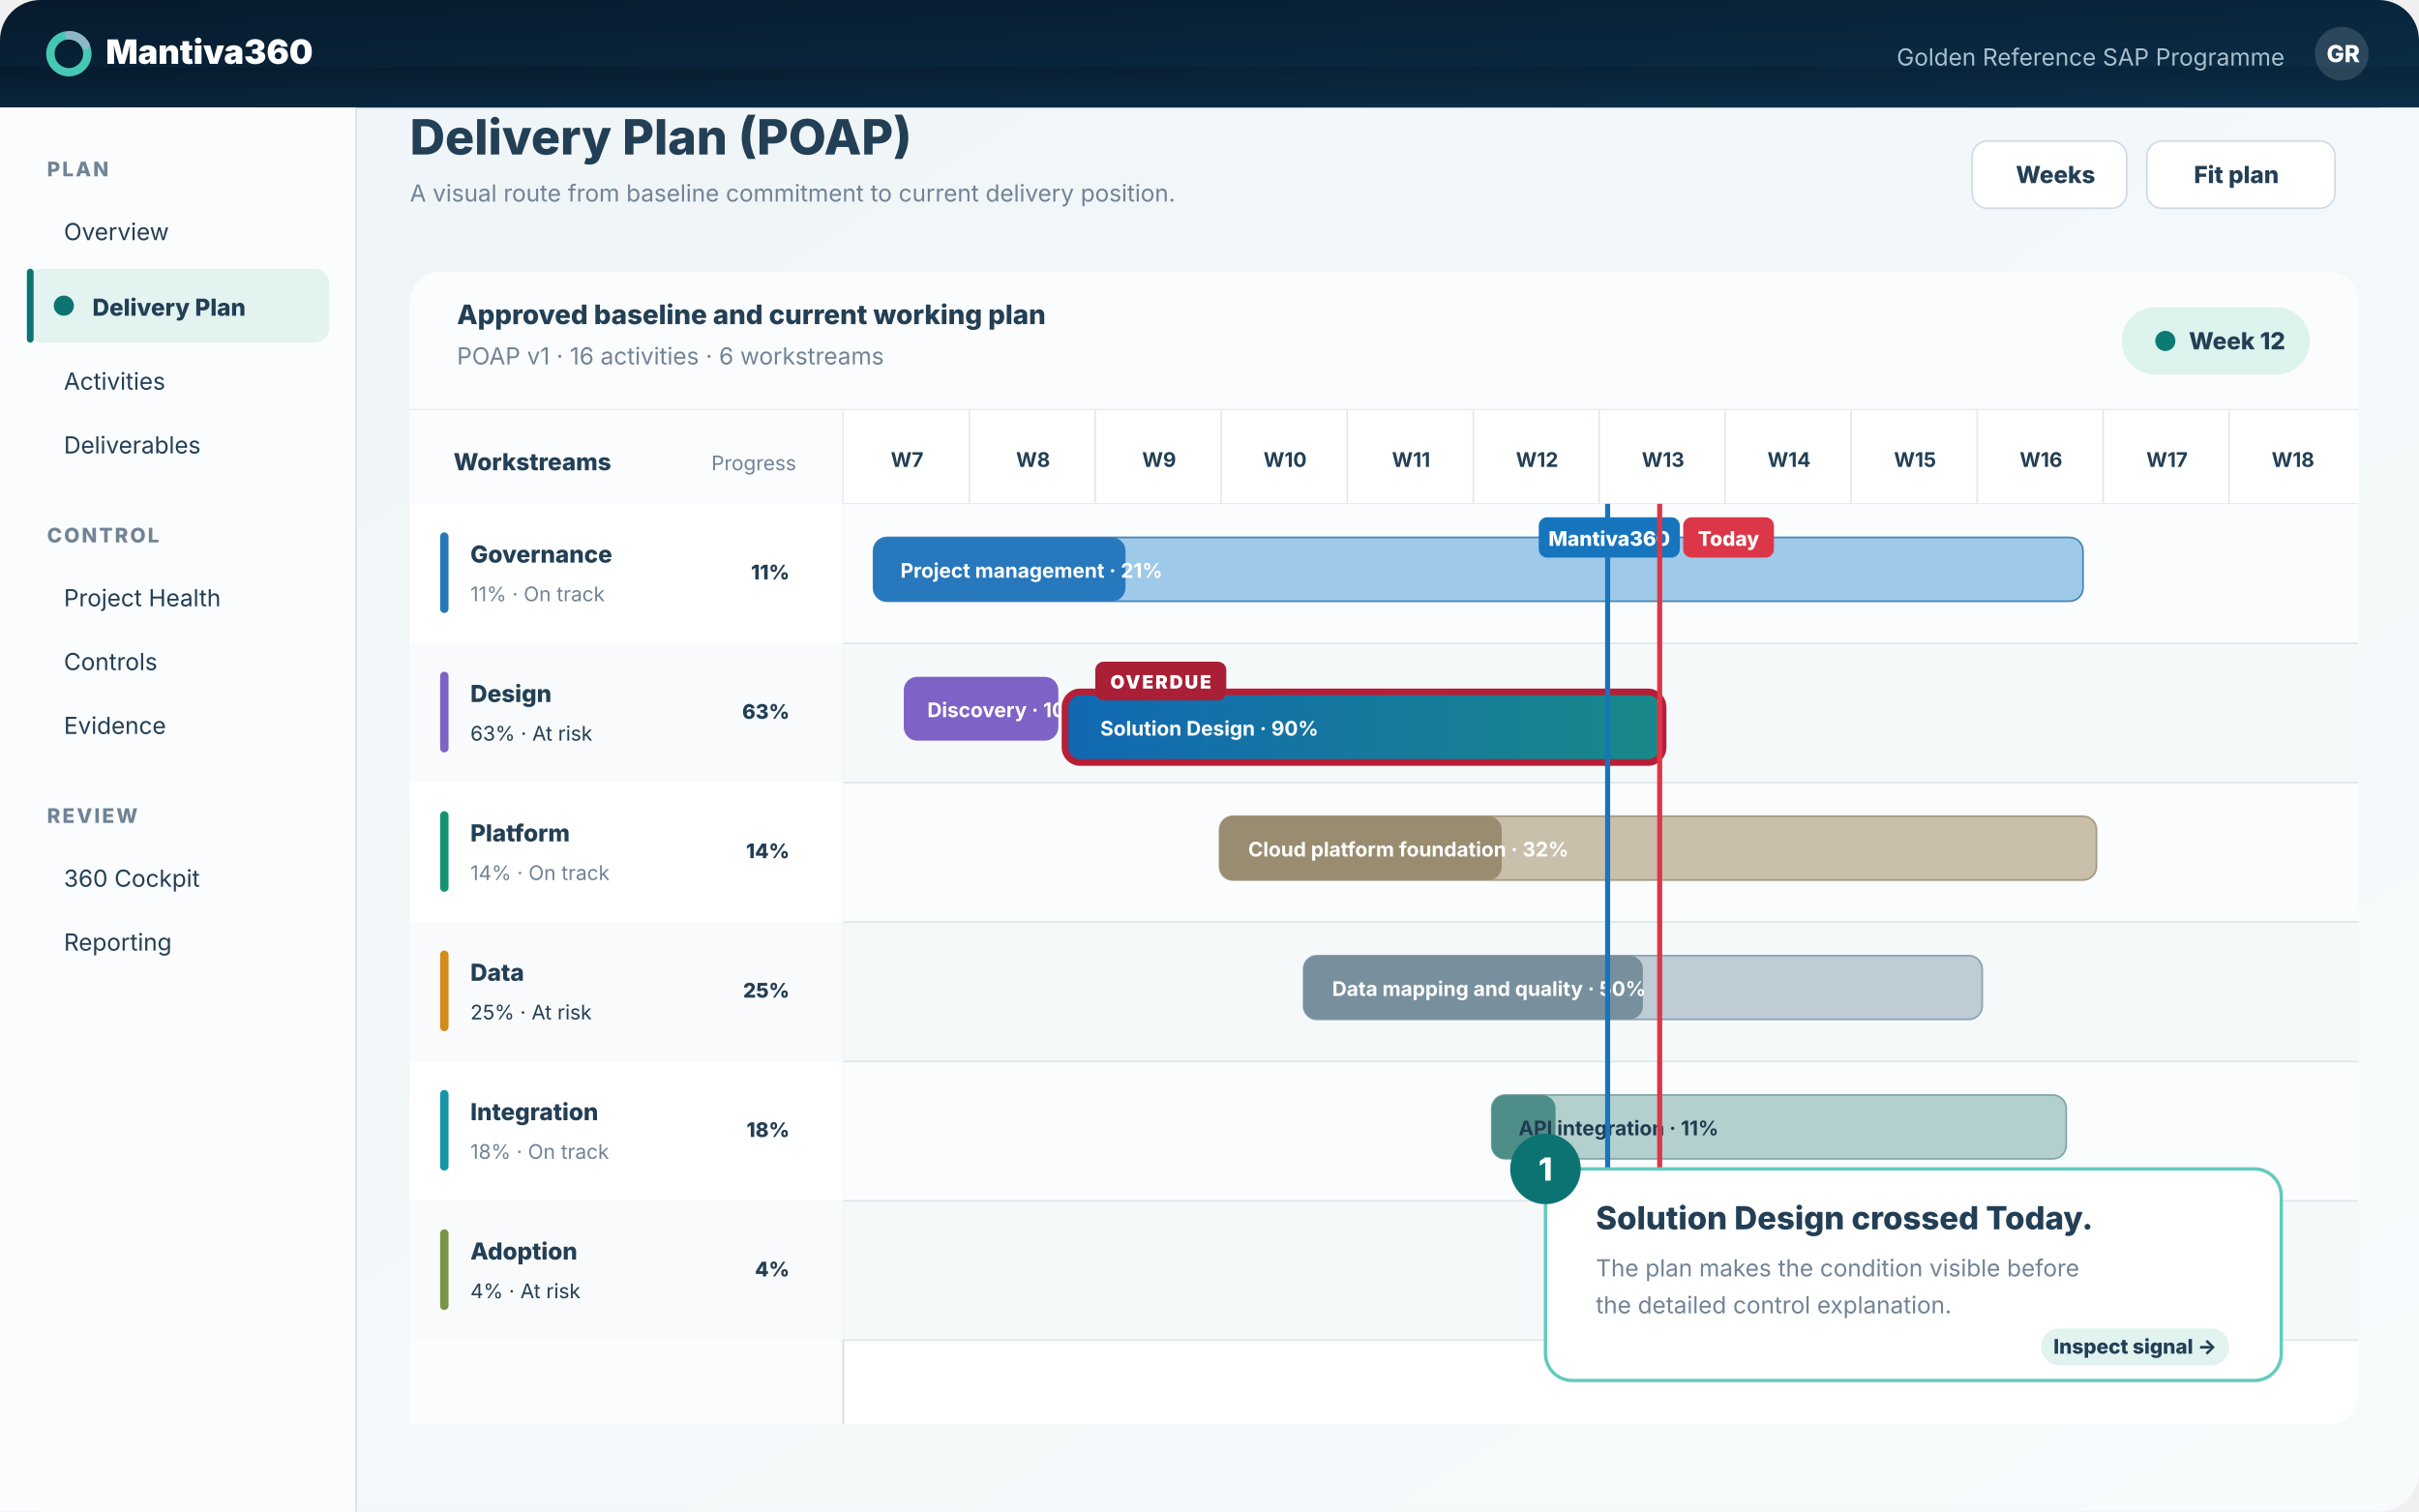
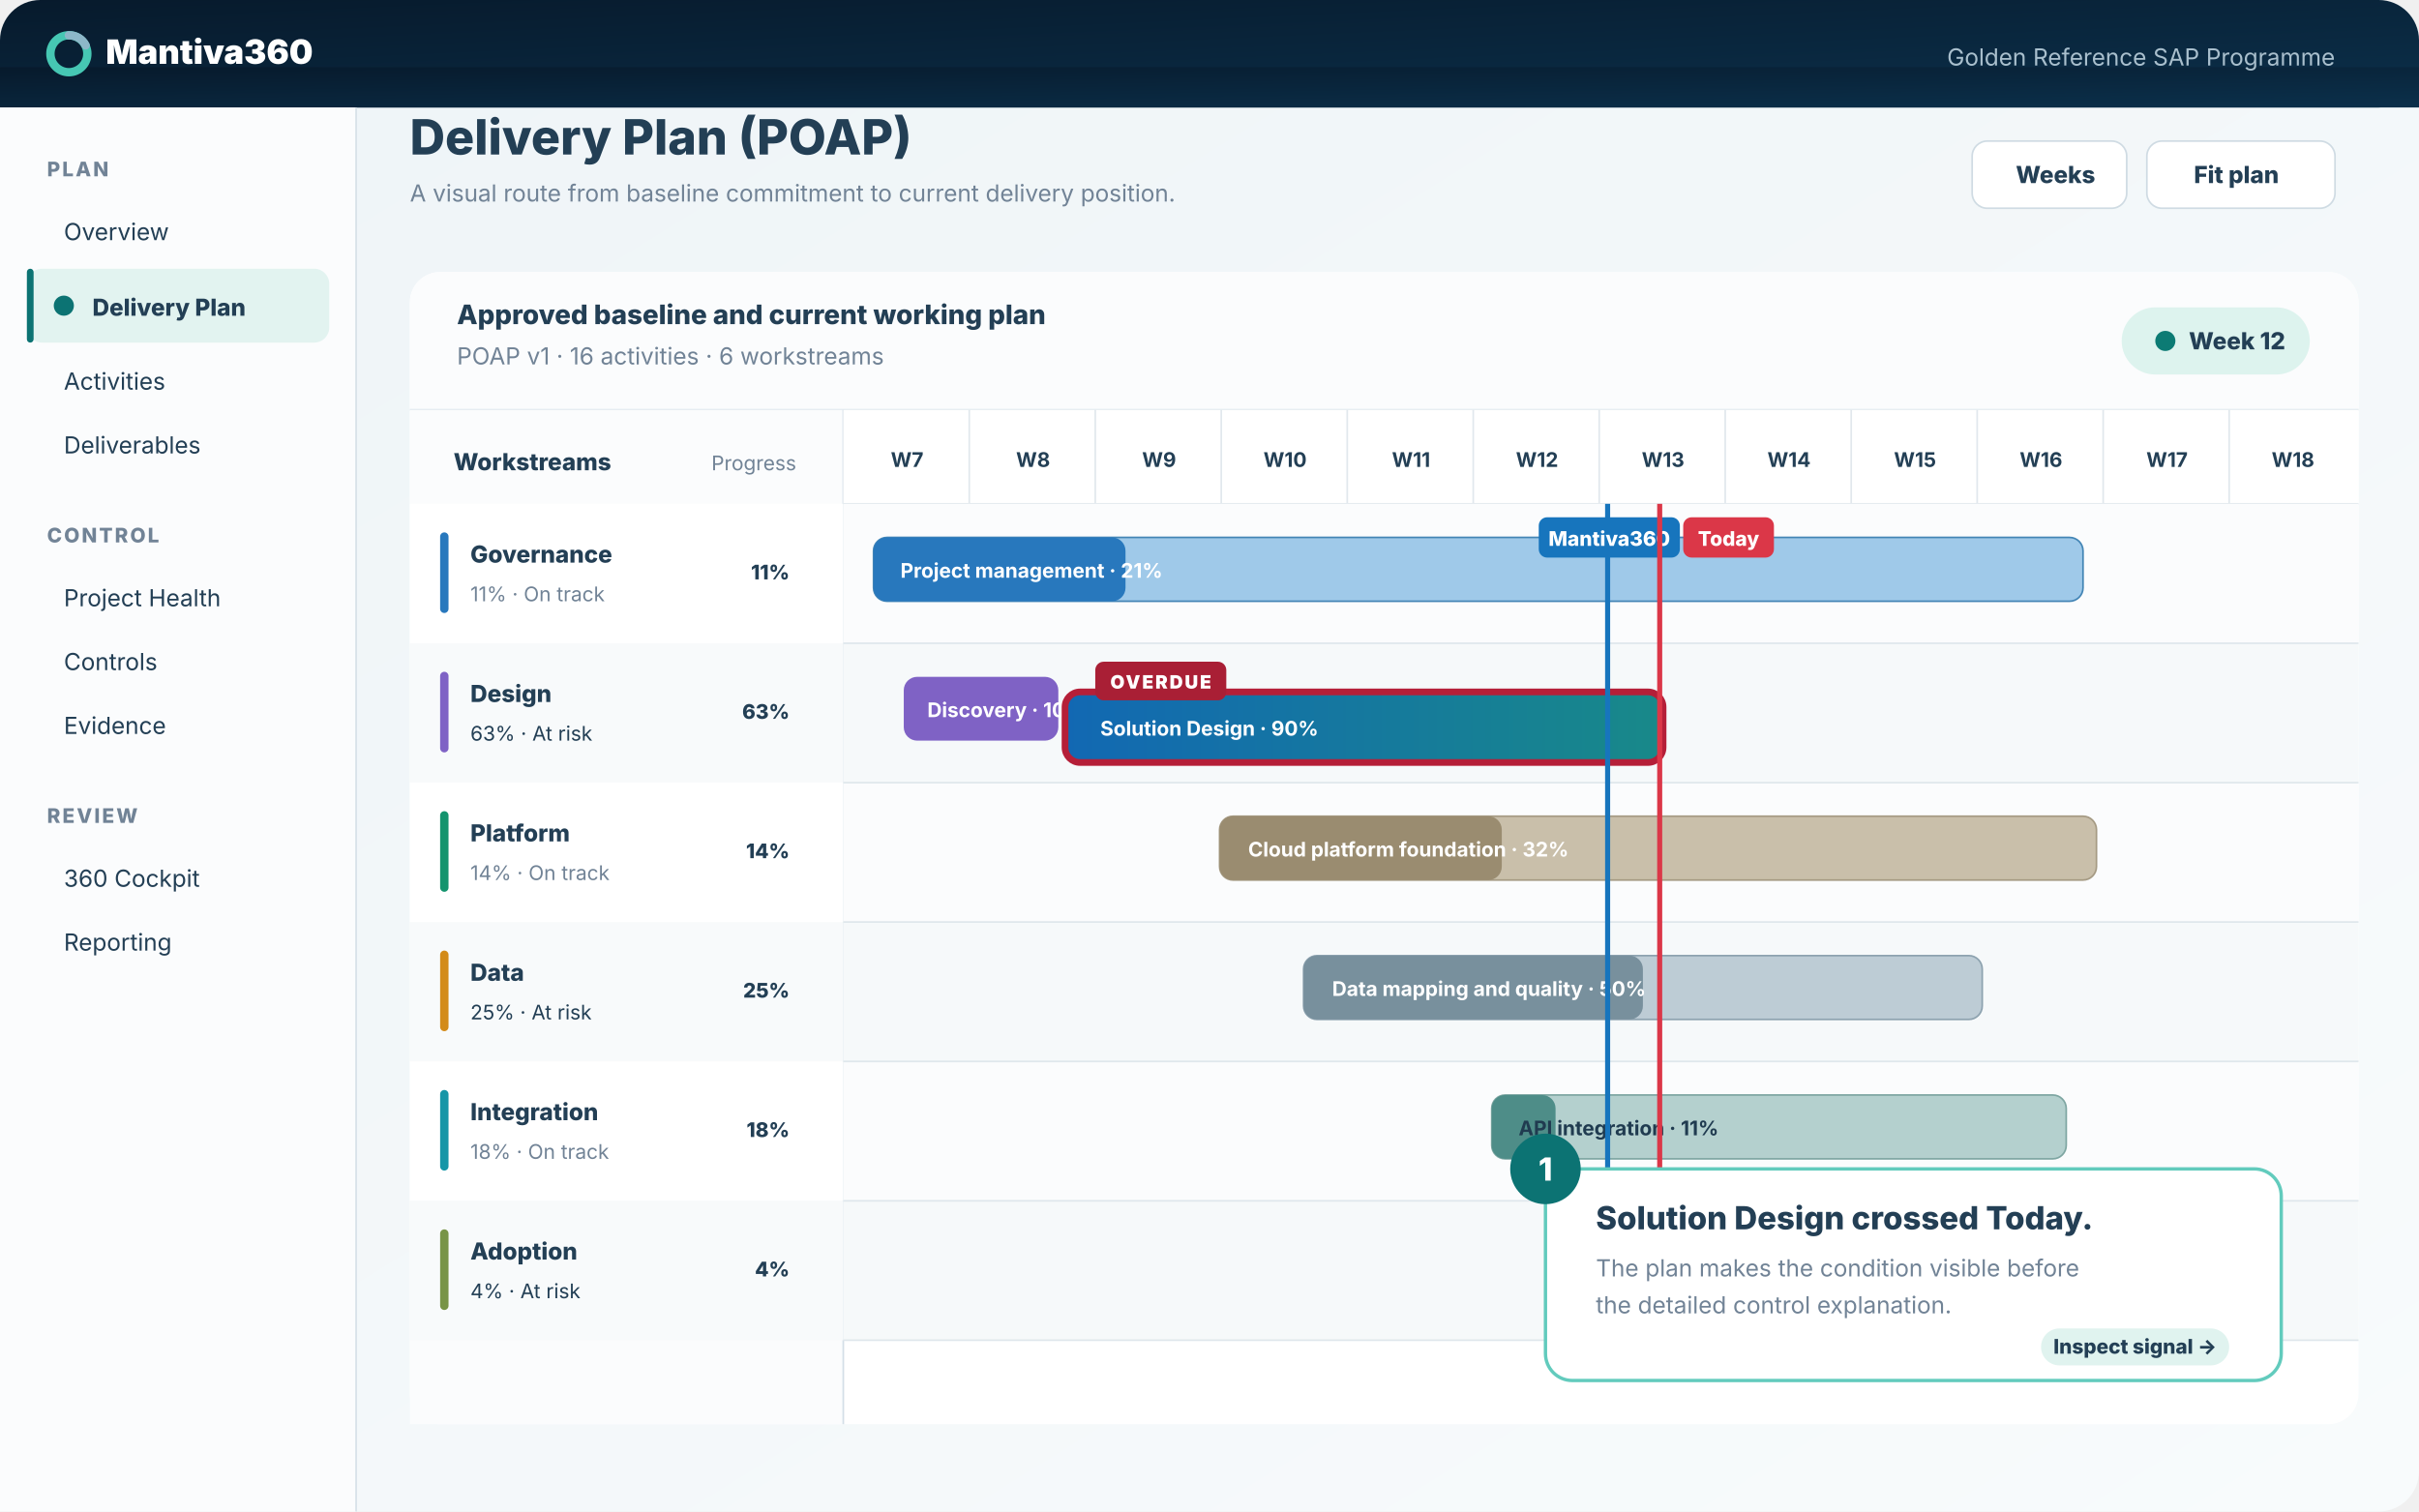
<svg xmlns="http://www.w3.org/2000/svg" width="1440" height="900" viewBox="0 0 1440 900" role="img" aria-labelledby="title desc">
  <defs>
    <linearGradient id="page" x1="0" y1="0" x2="1" y2="1">
      <stop stop-color="#eef4f7" />
      <stop offset="1" stop-color="#f8fbfc" />
    </linearGradient>
    <linearGradient id="nav" x1="0" y1="0" x2="1" y2="1">
      <stop stop-color="#071a2c" />
      <stop offset="1" stop-color="#0b304b" />
    </linearGradient>
    <linearGradient id="selected" x1="0" y1="0" x2="1" y2="0">
      <stop stop-color="#1268b3" />
      <stop offset="1" stop-color="#188989" />
    </linearGradient>
    <style>
      text{font-family:Inter,Arial,sans-serif;fill:#233f55}.small{font-size:14px}.tiny{font-size:12px}.label{font-size:12px;font-weight:800;letter-spacing:1.2px}.muted{fill:#718396}.strong{font-weight:800}.navText{fill:#a9bfcd;font-size:14px}.navStrong{fill:#fff;font-size:17px;font-weight:800}.axis{fill:#607486;font-size:12px;font-weight:700}.barText{fill:#203b50;font-size:12px;font-weight:750}.white{fill:#fff}.caps{font-size:11px;font-weight:900;letter-spacing:1.1px}
    </style>
  </defs>
  <rect width="1440" height="900" rx="24" fill="url(#page)" />
  <rect width="1440" height="64" rx="24" fill="url(#nav)" />
  <rect y="40" width="1440" height="24" fill="url(#nav)" />
  <g transform="translate(28 19)">
    <circle cx="13" cy="13" r="11" fill="none" stroke="#46c7b3" stroke-width="5" />
    <path d="M13 2a11 11 0 0 1 10 6" fill="none" stroke="#8db7c8" stroke-width="5" stroke-linecap="round" />
    <text x="35" y="19" class="white" font-size="20" font-weight="850">Mantiva360</text>
  </g>
-   <text x="1360" y="39" class="navText" text-anchor="end">Golden Reference SAP Programme</text>
-   <circle cx="1394" cy="32" r="16" fill="#fff" opacity=".14" />
-   <text x="1385" y="37" class="white small strong">GR</text>
+   <text x="1390" y="39" class="navText" text-anchor="end">Golden Reference SAP Programme</text>
  <rect x="0" y="64" width="212" height="836" fill="#fbfcfd" />
  <line x1="212" y1="64" x2="212" y2="900" stroke="#d7e1e8" />
  <text x="28" y="105" class="label muted">PLAN</text>
  <g class="navText">
    <text x="38" y="143" fill="#526779">Overview</text>
    <rect x="16" y="160" width="180" height="44" rx="9" fill="#e2f3f0" />
    <rect x="16" y="160" width="4" height="44" rx="2" fill="#0c7373" />
    <circle cx="38" cy="182" r="6" fill="#0c7373" />
    <text x="55" y="188" fill="#0c7373" font-weight="800">Delivery Plan</text>
    <text x="38" y="232" fill="#526779">Activities</text>
    <text x="38" y="270" fill="#526779">Deliverables</text>
    <text x="28" y="323" class="label muted">CONTROL</text>
    <text x="38" y="361" fill="#526779">Project Health</text>
    <text x="38" y="399" fill="#526779">Controls</text>
    <text x="38" y="437" fill="#526779">Evidence</text>
    <text x="28" y="490" class="label muted">REVIEW</text>
    <text x="38" y="528" fill="#526779">360 Cockpit</text>
    <text x="38" y="566" fill="#526779">Reporting</text>
  </g>
  <g transform="translate(244 92)">
    <text class="strong" fill="#0b2239" font-size="29">Delivery Plan (POAP)</text>
    <text y="28" class="small muted">A visual route from baseline commitment to current delivery position.</text>
    <g transform="translate(930 -8)">
      <rect width="92" height="40" rx="9" fill="#fff" stroke="#cfdbe3" />
      <text x="26" y="25" class="small strong">Weeks</text>
      <rect x="104" width="112" height="40" rx="9" fill="#fff" stroke="#cfdbe3" />
      <text x="132" y="25" class="small strong">Fit plan</text>
    </g>
  </g>
  <g transform="translate(244 162)">
    <rect width="1160" height="686" rx="18" fill="#fff" />
    <rect width="1160" height="82" rx="18" fill="#fbfcfd" />
    <rect y="64" width="1160" height="18" fill="#fbfcfd" />
    <text x="28" y="31" class="strong" font-size="16">Approved baseline and current working plan</text>
    <text x="28" y="55" class="small muted">POAP v1 · 16 activities · 6 workstreams</text>
    <rect x="1019" y="21" width="112" height="40" rx="20" fill="#ddf3ee" />
    <circle cx="1045" cy="41" r="6" fill="#0c7b74" />
    <text x="1059" y="46" class="small strong" fill="#0c7373">Week 12</text>
    <line x1="0" y1="82" x2="1160" y2="82" stroke="#d9e3ea" />
    <g transform="translate(0 82)">
      <rect width="258" height="604" fill="#fbfcfd" />
      <line x1="258" y1="0" x2="258" y2="604" stroke="#d4dfe7" />
      <text x="26" y="36" class="small strong">Workstreams</text>
      <text x="230" y="36" class="tiny muted" text-anchor="end">Progress</text>
      <g transform="translate(0 56)">
        <g>
          <rect width="258" height="83" fill="#fff" />
          <rect x="18" y="17" width="5" height="48" rx="2.5" fill="#2878bd" />
          <text x="36" y="35" class="strong small">Governance</text>
          <text x="36" y="58" class="tiny muted">11% · On track</text>
          <text x="226" y="45" class="strong" fill="#2878bd" text-anchor="end">11%</text>
        </g>
        <g transform="translate(0 83)">
          <rect width="258" height="83" fill="#f8fafb" />
          <rect x="18" y="17" width="5" height="48" rx="2.5" fill="#7f62c5" />
          <text x="36" y="35" class="strong small">Design</text>
          <text x="36" y="58" class="tiny" fill="#a91f35">63% · At risk</text>
          <text x="226" y="45" class="strong" fill="#7f62c5" text-anchor="end">63%</text>
        </g>
        <g transform="translate(0 166)">
          <rect width="258" height="83" fill="#fff" />
          <rect x="18" y="17" width="5" height="48" rx="2.5" fill="#14946e" />
          <text x="36" y="35" class="strong small">Platform</text>
          <text x="36" y="58" class="tiny muted">14% · On track</text>
          <text x="226" y="45" class="strong" fill="#14946e" text-anchor="end">14%</text>
        </g>
        <g transform="translate(0 249)">
          <rect width="258" height="83" fill="#f8fafb" />
          <rect x="18" y="17" width="5" height="48" rx="2.5" fill="#d38b19" />
          <text x="36" y="35" class="strong small">Data</text>
          <text x="36" y="58" class="tiny" fill="#a91f35">25% · At risk</text>
          <text x="226" y="45" class="strong" fill="#d38b19" text-anchor="end">25%</text>
        </g>
        <g transform="translate(0 332)">
          <rect width="258" height="83" fill="#fff" />
          <rect x="18" y="17" width="5" height="48" rx="2.5" fill="#1696a7" />
          <text x="36" y="35" class="strong small">Integration</text>
          <text x="36" y="58" class="tiny muted">18% · On track</text>
          <text x="226" y="45" class="strong" fill="#1696a7" text-anchor="end">18%</text>
        </g>
        <g transform="translate(0 415)">
          <rect width="258" height="83" fill="#f8fafb" />
          <rect x="18" y="17" width="5" height="48" rx="2.5" fill="#789447" />
          <text x="36" y="35" class="strong small">Adoption</text>
          <text x="36" y="58" class="tiny" fill="#a91f35">4% · At risk</text>
          <text x="226" y="45" class="strong" fill="#789447" text-anchor="end">4%</text>
        </g>
      </g>
    </g>
    <g transform="translate(258 82)">
      <rect width="902" height="56" fill="#fff" />
      <g class="axis" text-anchor="middle">
        <text x="38" y="34">W7</text>
        <text x="113" y="34">W8</text>
        <text x="188" y="34">W9</text>
        <text x="263" y="34">W10</text>
        <text x="338" y="34">W11</text>
        <text x="413" y="34">W12</text>
        <text x="488" y="34">W13</text>
        <text x="563" y="34">W14</text>
        <text x="638" y="34">W15</text>
        <text x="713" y="34">W16</text>
        <text x="788" y="34">W17</text>
        <text x="863" y="34">W18</text>
      </g>
      <g stroke="#e1e8ed">
        <line x1="0" y1="56" x2="902" y2="56" />
        <path d="M75 0v554M150 0v554M225 0v554M300 0v554M375 0v554M450 0v554M525 0v554M600 0v554M675 0v554M750 0v554M825 0v554" />
      </g>
      <g transform="translate(0 56)">
        <rect width="902" height="83" fill="#fbfcfd" />
        <rect y="83" width="902" height="83" fill="#f6f9fa" />
        <rect y="166" width="902" height="83" fill="#fbfcfd" />
        <rect y="249" width="902" height="83" fill="#f6f9fa" />
        <rect y="332" width="902" height="83" fill="#fbfcfd" />
        <rect y="415" width="902" height="83" fill="#f6f9fa" />
        <g stroke="#dfe7ec">
          <path d="M0 83h902M0 166h902M0 249h902M0 332h902M0 415h902M0 498h902" />
        </g>
        <rect x="18" y="20" width="720" height="38" rx="8" fill="#9fc9e9" stroke="#4385b5" />
        <rect x="18" y="20" width="150" height="38" rx="8" fill="#2878bd" />
        <text x="34" y="44" class="white barText">Project management · 21%</text>
        <rect x="36" y="103" width="92" height="38" rx="8" fill="#7f62c5" />
        <text x="50" y="127" class="white barText">Discovery · 100%</text>
        <g>
          <rect x="132" y="112" width="356" height="42" rx="9" fill="url(#selected)" stroke="#b51f38" stroke-width="4" />
          <rect x="150" y="94" width="78" height="23" rx="5" fill="#a91f35" />
          <text x="189" y="110" class="white caps" text-anchor="middle">OVERDUE</text>
          <text x="153" y="138" class="white barText">Solution Design · 90%</text>
        </g>
        <rect x="224" y="186" width="522" height="38" rx="8" fill="#c9bfaa" stroke="#a59a83" />
        <rect x="224" y="186" width="168" height="38" rx="8" fill="#9a8c70" />
        <text x="241" y="210" class="white barText">Cloud platform foundation · 32%</text>
        <rect x="274" y="269" width="404" height="38" rx="8" fill="#bdccd5" stroke="#8da2af" />
        <rect x="274" y="269" width="202" height="38" rx="8" fill="#78909d" />
        <text x="291" y="293" class="white barText">Data mapping and quality · 50%</text>
        <rect x="386" y="352" width="342" height="38" rx="8" fill="#b4d0ce" stroke="#7ea6a2" />
        <rect x="386" y="352" width="38" height="38" rx="8" fill="#4e8d88" />
        <text x="402" y="376" class="barText">API integration · 11%</text>
        <rect x="515" y="435" width="232" height="38" rx="8" fill="#cad6ae" stroke="#9db272" />
        <rect x="515" y="435" width="14" height="38" rx="7" fill="#789447" />
        <text x="543" y="459" class="barText">Business readiness · 4%</text>
        <g>
          <line x1="455" y1="0" x2="455" y2="498" stroke="#1775bd" stroke-width="3" />
          <rect x="414" y="8" width="84" height="24" rx="5" fill="#1775bd" />
          <text x="456" y="25" class="white tiny strong" text-anchor="middle">Mantiva360</text>
        </g>
        <g>
          <line x1="486" y1="0" x2="486" y2="498" stroke="#db3748" stroke-width="3" />
          <rect x="500" y="8" width="54" height="24" rx="5" fill="#db3748" />
          <text x="527" y="25" class="white tiny strong" text-anchor="middle">Today</text>
        </g>
      </g>
    </g>
  </g>
  <g transform="translate(920 696)">
    <rect width="438" height="126" rx="16" fill="#fff" stroke="#62cbbd" stroke-width="2" />
    <circle cx="0" cy="0" r="21" fill="#0c7373" />
    <text x="0" y="7" class="white strong" font-size="19" text-anchor="middle">1</text>
    <text x="30" y="36" class="strong" font-size="19" fill="#0b2239">Solution Design crossed Today.</text>
    <text x="30" y="64" class="small muted">The plan makes the condition visible before</text>
    <text x="30" y="86" class="small muted">the detailed control explanation.</text>
    <rect x="295" y="95" width="112" height="22" rx="11" fill="#e0f3ef" />
    <text x="351" y="110" class="tiny strong" fill="#0c7373" text-anchor="middle">Inspect signal →</text>
  </g>
</svg>
